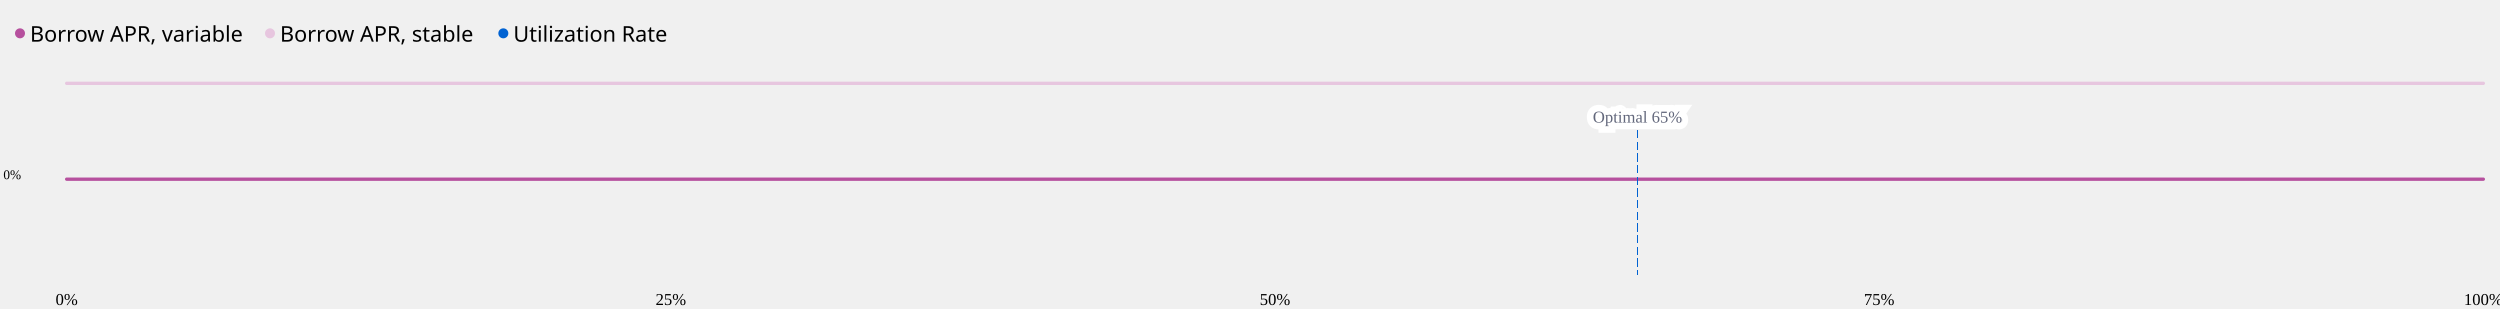
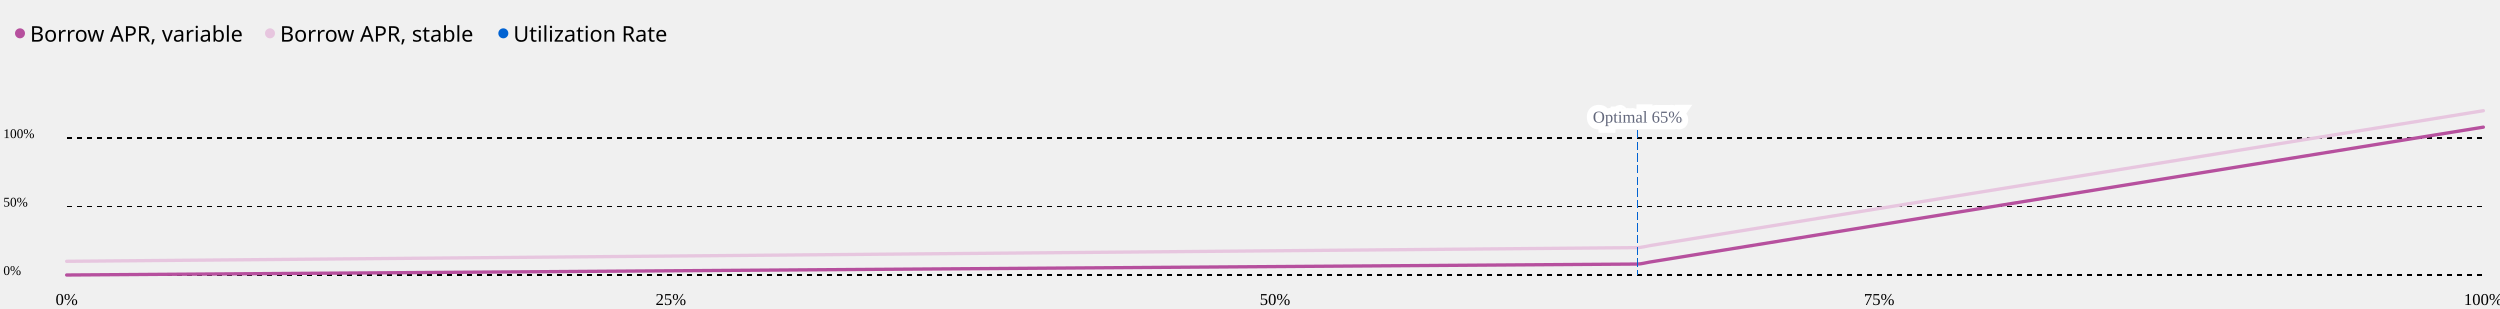
<svg xmlns="http://www.w3.org/2000/svg" style="background: white;" width="1500" height="185">
  <g style="color: black; font-size: 13px; font-family: sans-serif; transform: translate(18px, 25px);">
    <g>
      <circle r="3" cx="-6" cy="-5" style="fill: #B6509E" />
      <text>Borrow APR, variable</text>
    </g>
    <g style="transform: translateX(150px);">
      <circle r="3" cx="-6" cy="-5" style="fill: rgb(231, 198, 223)" />
      <text>Borrow APR, stable</text>
    </g>
    <g style="transform: translateX(290px);">
      <circle r="3" cx="-6" cy="-5" style="fill: rgb(0, 98, 210)" />
      <text>Utilization Rate</text>
    </g>
  </g>
  <g class="visx-group" transform="translate(40, 50)">
    <g class="visx-group visx-rows" transform="translate(0, 0)">
-       <line class="visx-line" x1="0" y1="57.5" x2="1450" y2="57.5" fill="transparent" shape-rendering="crispEdges" stroke="#000" stroke-width="1" stroke-dasharray="3,3" pointer-events="none" />
+       <line class="visx-line" x1="0" y1="115" x2="1450" y2="115" fill="transparent" shape-rendering="crispEdges" stroke="#000" stroke-width="1" stroke-dasharray="3,3" pointer-events="none" />
+       <line class="visx-line" x1="0" y1="73.929" x2="1450" y2="73.929" fill="transparent" shape-rendering="crispEdges" stroke="#000" stroke-width="1" stroke-dasharray="3,3" pointer-events="none" />
+       <line class="visx-line" x1="0" y1="32.857" x2="1450" y2="32.857" fill="transparent" shape-rendering="crispEdges" stroke="#000" stroke-width="1" stroke-dasharray="3,3" pointer-events="none" />
    </g>
-     <path class="visx-linepath" d="M0,57.5C2.417,57.5,4.833,57.5,7.25,57.5C9.667,57.5,12.083,57.5,14.5,57.5C16.917,57.5,19.333,57.5,21.75,57.5C24.167,57.5,26.583,57.5,29,57.5C31.417,57.5,33.833,57.5,36.25,57.5C38.667,57.5,41.083,57.5,43.5,57.5C45.917,57.5,48.333,57.5,50.75,57.5C53.167,57.5,55.583,57.5,58,57.5C60.417,57.5,62.833,57.5,65.25,57.5C67.667,57.5,70.083,57.5,72.5,57.5C74.917,57.5,77.333,57.5,79.75,57.5C82.167,57.5,84.583,57.5,87,57.5C89.417,57.5,91.833,57.5,94.25,57.5C96.667,57.5,99.083,57.5,101.5,57.5C103.917,57.5,106.333,57.5,108.75,57.5C111.167,57.5,113.583,57.5,116,57.5C118.417,57.5,120.833,57.5,123.25,57.5C125.667,57.5,128.083,57.5,130.5,57.5C132.917,57.5,135.333,57.5,137.75,57.5C140.167,57.5,142.583,57.5,145,57.5C147.417,57.5,149.833,57.5,152.25,57.5C154.667,57.5,157.083,57.5,159.5,57.5C161.917,57.5,164.333,57.5,166.75,57.5C169.167,57.5,171.583,57.5,174,57.5C176.417,57.5,178.833,57.5,181.25,57.5C183.667,57.5,186.083,57.5,188.5,57.5C190.917,57.5,193.333,57.5,195.75,57.5C198.167,57.5,200.583,57.5,203,57.5C205.417,57.5,207.833,57.5,210.25,57.5C212.667,57.5,215.083,57.5,217.5,57.5C219.917,57.5,222.333,57.5,224.75,57.5C227.167,57.5,229.583,57.5,232,57.5C234.417,57.5,236.833,57.5,239.25,57.5C241.667,57.5,244.083,57.5,246.5,57.5C248.917,57.5,251.333,57.5,253.75,57.5C256.167,57.5,258.583,57.5,261,57.5C263.417,57.5,265.833,57.5,268.25,57.5C270.667,57.5,273.083,57.5,275.5,57.5C277.917,57.5,280.333,57.5,282.75,57.5C285.167,57.5,287.583,57.5,290,57.5C292.417,57.5,294.833,57.5,297.25,57.5C299.667,57.5,302.083,57.5,304.5,57.5C306.917,57.5,309.333,57.5,311.75,57.5C314.167,57.5,316.583,57.5,319,57.5C321.417,57.5,323.833,57.5,326.25,57.5C328.667,57.5,331.083,57.5,333.5,57.5C335.917,57.5,338.333,57.5,340.75,57.5C343.167,57.5,345.583,57.5,348,57.5C350.417,57.5,352.833,57.5,355.25,57.5C357.667,57.5,360.083,57.5,362.5,57.5C364.917,57.5,367.333,57.5,369.75,57.5C372.167,57.5,374.583,57.5,377,57.5C379.417,57.5,381.833,57.5,384.25,57.5C386.667,57.5,389.083,57.5,391.5,57.5C393.917,57.5,396.333,57.5,398.75,57.5C401.167,57.5,403.583,57.5,406,57.5C408.417,57.5,410.833,57.5,413.25,57.5C415.667,57.5,418.083,57.5,420.5,57.5C422.917,57.5,425.333,57.5,427.75,57.5C430.167,57.5,432.583,57.5,435,57.5C437.417,57.5,439.833,57.5,442.25,57.5C444.667,57.5,447.083,57.5,449.5,57.5C451.917,57.5,454.333,57.5,456.75,57.5C459.167,57.5,461.583,57.5,464,57.5C466.417,57.5,468.833,57.5,471.25,57.5C473.667,57.5,476.083,57.5,478.5,57.5C480.917,57.5,483.333,57.5,485.75,57.5C488.167,57.5,490.583,57.5,493,57.5C495.417,57.5,497.833,57.5,500.25,57.5C502.667,57.5,505.083,57.5,507.5,57.5C509.917,57.5,512.333,57.5,514.75,57.5C517.167,57.5,519.583,57.5,522,57.5C524.417,57.5,526.833,57.5,529.25,57.5C531.667,57.5,534.083,57.5,536.5,57.5C538.917,57.5,541.333,57.5,543.75,57.5C546.167,57.5,548.583,57.5,551,57.5C553.417,57.5,555.833,57.5,558.25,57.5C560.667,57.5,563.083,57.5,565.5,57.5C567.917,57.5,570.333,57.5,572.75,57.5C575.167,57.5,577.583,57.5,580,57.5C582.417,57.5,584.833,57.5,587.25,57.5C589.667,57.5,592.083,57.5,594.5,57.5C596.917,57.5,599.333,57.5,601.75,57.5C604.167,57.5,606.583,57.5,609,57.5C611.417,57.5,613.833,57.5,616.25,57.5C618.667,57.5,621.083,57.5,623.5,57.5C625.917,57.5,628.333,57.5,630.75,57.5C633.167,57.5,635.583,57.5,638,57.5C640.417,57.5,642.833,57.5,645.25,57.5C647.667,57.5,650.083,57.5,652.5,57.5C654.917,57.5,657.333,57.5,659.75,57.5C662.167,57.5,664.583,57.5,667,57.5C669.417,57.5,671.833,57.5,674.25,57.5C676.667,57.5,679.083,57.5,681.5,57.5C683.917,57.5,686.333,57.5,688.75,57.5C691.167,57.5,693.583,57.5,696,57.5C698.417,57.5,700.833,57.5,703.25,57.5C705.667,57.5,708.083,57.5,710.5,57.5C712.917,57.5,715.333,57.5,717.75,57.5C720.167,57.5,722.583,57.5,725,57.5C727.417,57.5,729.833,57.5,732.25,57.5C734.667,57.5,737.083,57.5,739.5,57.5C741.917,57.5,744.333,57.5,746.75,57.5C749.167,57.5,751.583,57.5,754,57.5C756.417,57.5,758.833,57.5,761.25,57.5C763.667,57.5,766.083,57.5,768.5,57.5C770.917,57.5,773.333,57.5,775.75,57.5C778.167,57.5,780.583,57.5,783,57.5C785.417,57.5,787.833,57.5,790.25,57.5C792.667,57.5,795.083,57.5,797.5,57.5C799.917,57.5,802.333,57.5,804.75,57.5C807.167,57.5,809.583,57.5,812,57.5C814.417,57.5,816.833,57.5,819.25,57.5C821.667,57.5,824.083,57.5,826.5,57.5C828.917,57.5,831.333,57.5,833.75,57.5C836.167,57.5,838.583,57.5,841,57.5C843.417,57.5,845.833,57.5,848.25,57.5C850.667,57.5,853.083,57.5,855.5,57.5C857.917,57.5,860.333,57.5,862.75,57.5C865.167,57.5,867.583,57.5,870,57.5C872.417,57.5,874.833,57.5,877.25,57.5C879.667,57.5,882.083,57.5,884.5,57.5C886.917,57.5,889.333,57.5,891.75,57.5C894.167,57.5,896.583,57.5,899,57.5C901.417,57.5,903.833,57.5,906.25,57.5C908.667,57.5,911.083,57.5,913.5,57.5C915.917,57.5,918.333,57.5,920.75,57.5C923.167,57.5,925.583,57.5,928,57.5C930.417,57.5,932.833,57.5,935.25,57.5C937.667,57.5,940.083,57.5,942.5,57.5C944.917,57.5,947.333,57.5,949.75,57.5C952.167,57.5,954.583,57.5,957,57.5C959.417,57.5,961.833,57.5,964.25,57.5C966.667,57.5,969.083,57.5,971.5,57.5C973.917,57.5,976.333,57.5,978.75,57.5C981.167,57.5,983.583,57.5,986,57.5C988.417,57.5,990.833,57.5,993.25,57.5C995.667,57.5,998.083,57.5,1000.5,57.5C1002.917,57.5,1005.333,57.5,1007.75,57.5C1010.167,57.5,1012.583,57.5,1015,57.5C1017.417,57.5,1019.833,57.5,1022.25,57.5C1024.667,57.5,1027.083,57.5,1029.5,57.5C1031.917,57.5,1034.333,57.5,1036.75,57.5C1039.167,57.5,1041.583,57.5,1044,57.5C1046.417,57.5,1048.833,57.5,1051.25,57.5C1053.667,57.5,1056.083,57.5,1058.5,57.5C1060.917,57.5,1063.333,57.5,1065.75,57.5C1068.167,57.5,1070.583,57.5,1073,57.5C1075.417,57.5,1077.833,57.5,1080.25,57.5C1082.667,57.5,1085.083,57.5,1087.5,57.5C1089.917,57.5,1092.333,57.5,1094.75,57.5C1097.167,57.5,1099.583,57.5,1102,57.5C1104.417,57.5,1106.833,57.5,1109.25,57.5C1111.667,57.5,1114.083,57.5,1116.5,57.5C1118.917,57.5,1121.333,57.5,1123.75,57.5C1126.167,57.5,1128.583,57.5,1131,57.5C1133.417,57.5,1135.833,57.5,1138.25,57.5C1140.667,57.5,1143.083,57.5,1145.5,57.5C1147.917,57.5,1150.333,57.5,1152.75,57.5C1155.167,57.5,1157.583,57.5,1160,57.5C1162.417,57.5,1164.833,57.5,1167.25,57.5C1169.667,57.5,1172.083,57.5,1174.5,57.5C1176.917,57.5,1179.333,57.5,1181.75,57.5C1184.167,57.5,1186.583,57.5,1189,57.5C1191.417,57.5,1193.833,57.5,1196.25,57.5C1198.667,57.5,1201.083,57.5,1203.5,57.5C1205.917,57.5,1208.333,57.5,1210.75,57.5C1213.167,57.5,1215.583,57.5,1218,57.5C1220.417,57.5,1222.833,57.5,1225.25,57.5C1227.667,57.5,1230.083,57.5,1232.5,57.5C1234.917,57.5,1237.333,57.5,1239.75,57.5C1242.167,57.5,1244.583,57.5,1247,57.5C1249.417,57.5,1251.833,57.5,1254.25,57.5C1256.667,57.5,1259.083,57.5,1261.5,57.5C1263.917,57.5,1266.333,57.5,1268.75,57.5C1271.167,57.5,1273.583,57.5,1276,57.5C1278.417,57.5,1280.833,57.5,1283.25,57.5C1285.667,57.5,1288.083,57.5,1290.5,57.5C1292.917,57.5,1295.333,57.5,1297.75,57.5C1300.167,57.5,1302.583,57.5,1305,57.5C1307.417,57.5,1309.833,57.5,1312.25,57.5C1314.667,57.5,1317.083,57.5,1319.5,57.5C1321.917,57.5,1324.333,57.5,1326.75,57.5C1329.167,57.5,1331.583,57.5,1334,57.5C1336.417,57.5,1338.833,57.5,1341.25,57.5C1343.667,57.5,1346.083,57.5,1348.5,57.5C1350.917,57.5,1353.333,57.5,1355.75,57.5C1358.167,57.5,1360.583,57.5,1363,57.5C1365.417,57.5,1367.833,57.5,1370.25,57.5C1372.667,57.5,1375.083,57.5,1377.5,57.5C1379.917,57.5,1382.333,57.5,1384.75,57.5C1387.167,57.5,1389.583,57.5,1392,57.5C1394.417,57.5,1396.833,57.5,1399.25,57.5C1401.667,57.5,1404.083,57.5,1406.5,57.5C1408.917,57.5,1411.333,57.5,1413.75,57.5C1416.167,57.5,1418.583,57.5,1421,57.5C1423.417,57.5,1425.833,57.5,1428.25,57.5C1430.667,57.5,1433.083,57.5,1435.5,57.5C1437.917,57.5,1440.333,57.5,1442.75,57.5C1445.167,57.5,1447.583,57.5,1450,57.5" fill="transparent" stroke-linecap="round" stroke="#B6509E" stroke-width="2" />
-     <path class="visx-linepath" d="M0,0C2.417,0,4.833,0,7.25,0C9.667,0,12.083,0,14.5,0C16.917,0,19.333,0,21.75,0C24.167,0,26.583,0,29,0C31.417,0,33.833,0,36.25,0C38.667,0,41.083,0,43.5,0C45.917,0,48.333,0,50.75,0C53.167,0,55.583,0,58,0C60.417,0,62.833,0,65.25,0C67.667,0,70.083,0,72.5,0C74.917,0,77.333,0,79.75,0C82.167,0,84.583,0,87,0C89.417,0,91.833,0,94.25,0C96.667,0,99.083,0,101.5,0C103.917,0,106.333,0,108.75,0C111.167,0,113.583,0,116,0C118.417,0,120.833,0,123.25,0C125.667,0,128.083,0,130.5,0C132.917,0,135.333,0,137.75,0C140.167,0,142.583,0,145,0C147.417,0,149.833,0,152.25,0C154.667,0,157.083,0,159.5,0C161.917,0,164.333,0,166.75,0C169.167,0,171.583,0,174,0C176.417,0,178.833,0,181.25,0C183.667,0,186.083,0,188.5,0C190.917,0,193.333,0,195.75,0C198.167,0,200.583,0,203,0C205.417,0,207.833,0,210.25,0C212.667,0,215.083,0,217.5,0C219.917,0,222.333,0,224.75,0C227.167,0,229.583,0,232,0C234.417,0,236.833,0,239.25,0C241.667,0,244.083,0,246.5,0C248.917,0,251.333,0,253.75,0C256.167,0,258.583,0,261,0C263.417,0,265.833,0,268.25,0C270.667,0,273.083,0,275.5,0C277.917,0,280.333,0,282.75,0C285.167,0,287.583,0,290,0C292.417,0,294.833,0,297.25,0C299.667,0,302.083,0,304.5,0C306.917,0,309.333,0,311.75,0C314.167,0,316.583,0,319,0C321.417,0,323.833,0,326.25,0C328.667,0,331.083,0,333.5,0C335.917,0,338.333,0,340.75,0C343.167,0,345.583,0,348,0C350.417,0,352.833,0,355.25,0C357.667,0,360.083,0,362.5,0C364.917,0,367.333,0,369.75,0C372.167,0,374.583,0,377,0C379.417,0,381.833,0,384.25,0C386.667,0,389.083,0,391.5,0C393.917,0,396.333,0,398.75,0C401.167,0,403.583,0,406,0C408.417,0,410.833,0,413.25,0C415.667,0,418.083,0,420.5,0C422.917,0,425.333,0,427.75,0C430.167,0,432.583,0,435,0C437.417,0,439.833,0,442.25,0C444.667,0,447.083,0,449.5,0C451.917,0,454.333,0,456.75,0C459.167,0,461.583,0,464,0C466.417,0,468.833,0,471.25,0C473.667,0,476.083,0,478.5,0C480.917,0,483.333,0,485.75,0C488.167,0,490.583,0,493,0C495.417,0,497.833,0,500.25,0C502.667,0,505.083,0,507.5,0C509.917,0,512.333,0,514.75,0C517.167,0,519.583,0,522,0C524.417,0,526.833,0,529.25,0C531.667,0,534.083,0,536.5,0C538.917,0,541.333,0,543.75,0C546.167,0,548.583,0,551,0C553.417,0,555.833,0,558.25,0C560.667,0,563.083,0,565.5,0C567.917,0,570.333,0,572.75,0C575.167,0,577.583,0,580,0C582.417,0,584.833,0,587.25,0C589.667,0,592.083,0,594.5,0C596.917,0,599.333,0,601.75,0C604.167,0,606.583,0,609,0C611.417,0,613.833,0,616.25,0C618.667,0,621.083,0,623.5,0C625.917,0,628.333,0,630.75,0C633.167,0,635.583,0,638,0C640.417,0,642.833,0,645.25,0C647.667,0,650.083,0,652.5,0C654.917,0,657.333,0,659.75,0C662.167,0,664.583,0,667,0C669.417,0,671.833,0,674.25,0C676.667,0,679.083,0,681.5,0C683.917,0,686.333,0,688.75,0C691.167,0,693.583,0,696,0C698.417,0,700.833,0,703.25,0C705.667,0,708.083,0,710.5,0C712.917,0,715.333,0,717.75,0C720.167,0,722.583,0,725,0C727.417,0,729.833,0,732.25,0C734.667,0,737.083,0,739.5,0C741.917,0,744.333,0,746.75,0C749.167,0,751.583,0,754,0C756.417,0,758.833,0,761.25,0C763.667,0,766.083,0,768.5,0C770.917,0,773.333,0,775.75,0C778.167,0,780.583,0,783,0C785.417,0,787.833,0,790.25,0C792.667,0,795.083,0,797.5,0C799.917,0,802.333,0,804.75,0C807.167,0,809.583,0,812,0C814.417,0,816.833,0,819.25,0C821.667,0,824.083,0,826.5,0C828.917,0,831.333,0,833.75,0C836.167,0,838.583,0,841,0C843.417,0,845.833,0,848.25,0C850.667,0,853.083,0,855.5,0C857.917,0,860.333,0,862.75,0C865.167,0,867.583,0,870,0C872.417,0,874.833,0,877.25,0C879.667,0,882.083,0,884.5,0C886.917,0,889.333,0,891.75,0C894.167,0,896.583,0,899,0C901.417,0,903.833,0,906.25,0C908.667,0,911.083,0,913.5,0C915.917,0,918.333,0,920.75,0C923.167,0,925.583,0,928,0C930.417,0,932.833,0,935.25,0C937.667,0,940.083,0,942.5,0C944.917,0,947.333,0,949.75,0C952.167,0,954.583,0,957,0C959.417,0,961.833,0,964.25,0C966.667,0,969.083,0,971.5,0C973.917,0,976.333,0,978.75,0C981.167,0,983.583,0,986,0C988.417,0,990.833,0,993.25,0C995.667,0,998.083,0,1000.5,0C1002.917,0,1005.333,0,1007.75,0C1010.167,0,1012.583,0,1015,0C1017.417,0,1019.833,0,1022.25,0C1024.667,0,1027.083,0,1029.5,0C1031.917,0,1034.333,0,1036.75,0C1039.167,0,1041.583,0,1044,0C1046.417,0,1048.833,0,1051.25,0C1053.667,0,1056.083,0,1058.5,0C1060.917,0,1063.333,0,1065.75,0C1068.167,0,1070.583,0,1073,0C1075.417,0,1077.833,0,1080.25,0C1082.667,0,1085.083,0,1087.5,0C1089.917,0,1092.333,0,1094.75,0C1097.167,0,1099.583,0,1102,0C1104.417,0,1106.833,0,1109.25,0C1111.667,0,1114.083,0,1116.5,0C1118.917,0,1121.333,0,1123.75,0C1126.167,0,1128.583,0,1131,0C1133.417,0,1135.833,0,1138.25,0C1140.667,0,1143.083,0,1145.5,0C1147.917,0,1150.333,0,1152.75,0C1155.167,0,1157.583,0,1160,0C1162.417,0,1164.833,0,1167.25,0C1169.667,0,1172.083,0,1174.5,0C1176.917,0,1179.333,0,1181.75,0C1184.167,0,1186.583,0,1189,0C1191.417,0,1193.833,0,1196.25,0C1198.667,0,1201.083,0,1203.5,0C1205.917,0,1208.333,0,1210.75,0C1213.167,0,1215.583,0,1218,0C1220.417,0,1222.833,0,1225.25,0C1227.667,0,1230.083,0,1232.5,0C1234.917,0,1237.333,0,1239.75,0C1242.167,0,1244.583,0,1247,0C1249.417,0,1251.833,0,1254.25,0C1256.667,0,1259.083,0,1261.5,0C1263.917,0,1266.333,0,1268.75,0C1271.167,0,1273.583,0,1276,0C1278.417,0,1280.833,0,1283.25,0C1285.667,0,1288.083,0,1290.5,0C1292.917,0,1295.333,0,1297.75,0C1300.167,0,1302.583,0,1305,0C1307.417,0,1309.833,0,1312.25,0C1314.667,0,1317.083,0,1319.5,0C1321.917,0,1324.333,0,1326.75,0C1329.167,0,1331.583,0,1334,0C1336.417,0,1338.833,0,1341.25,0C1343.667,0,1346.083,0,1348.5,0C1350.917,0,1353.333,0,1355.75,0C1358.167,0,1360.583,0,1363,0C1365.417,0,1367.833,0,1370.25,0C1372.667,0,1375.083,0,1377.5,0C1379.917,0,1382.333,0,1384.75,0C1387.167,0,1389.583,0,1392,0C1394.417,0,1396.833,0,1399.25,0C1401.667,0,1404.083,0,1406.5,0C1408.917,0,1411.333,0,1413.75,0C1416.167,0,1418.583,0,1421,0C1423.417,0,1425.833,0,1428.25,0C1430.667,0,1433.083,0,1435.5,0C1437.917,0,1440.333,0,1442.75,0C1445.167,0,1447.583,0,1450,0" fill="transparent" stroke-linecap="round" stroke="#E7C6DF" stroke-width="2" />
+     <path class="visx-linepath" d="M0,115C2.417,114.983,4.833,114.966,7.25,114.949C9.667,114.933,12.083,114.916,14.5,114.899C16.917,114.882,19.333,114.865,21.75,114.848C24.167,114.832,26.583,114.815,29,114.798C31.417,114.781,33.833,114.764,36.25,114.747C38.667,114.73,41.083,114.714,43.5,114.697C45.917,114.68,48.333,114.663,50.75,114.646C53.167,114.629,55.583,114.612,58,114.596C60.417,114.579,62.833,114.562,65.25,114.545C67.667,114.528,70.083,114.511,72.5,114.495C74.917,114.478,77.333,114.461,79.75,114.444C82.167,114.427,84.583,114.41,87,114.393C89.417,114.377,91.833,114.36,94.25,114.343C96.667,114.326,99.083,114.309,101.5,114.292C103.917,114.275,106.333,114.259,108.75,114.242C111.167,114.225,113.583,114.208,116,114.191C118.417,114.174,120.833,114.158,123.25,114.141C125.667,114.124,128.083,114.107,130.5,114.09C132.917,114.073,135.333,114.056,137.75,114.04C140.167,114.023,142.583,114.006,145,113.989C147.417,113.972,149.833,113.955,152.25,113.938C154.667,113.922,157.083,113.905,159.5,113.888C161.917,113.871,164.333,113.854,166.75,113.837C169.167,113.821,171.583,113.804,174,113.787C176.417,113.77,178.833,113.753,181.25,113.736C183.667,113.719,186.083,113.703,188.5,113.686C190.917,113.669,193.333,113.652,195.75,113.635C198.167,113.618,200.583,113.601,203,113.585C205.417,113.568,207.833,113.551,210.25,113.534C212.667,113.517,215.083,113.5,217.5,113.484C219.917,113.467,222.333,113.45,224.75,113.433C227.167,113.416,229.583,113.399,232,113.382C234.417,113.366,236.833,113.349,239.25,113.332C241.667,113.315,244.083,113.298,246.5,113.281C248.917,113.264,251.333,113.248,253.75,113.231C256.167,113.214,258.583,113.197,261,113.18C263.417,113.163,265.833,113.147,268.25,113.13C270.667,113.113,273.083,113.096,275.5,113.079C277.917,113.062,280.333,113.045,282.75,113.029C285.167,113.012,287.583,112.995,290,112.978C292.417,112.961,294.833,112.944,297.25,112.927C299.667,112.911,302.083,112.894,304.5,112.877C306.917,112.86,309.333,112.843,311.75,112.826C314.167,112.81,316.583,112.793,319,112.776C321.417,112.759,323.833,112.742,326.25,112.725C328.667,112.708,331.083,112.692,333.5,112.675C335.917,112.658,338.333,112.641,340.75,112.624C343.167,112.607,345.583,112.59,348,112.574C350.417,112.557,352.833,112.54,355.25,112.523C357.667,112.506,360.083,112.489,362.5,112.473C364.917,112.456,367.333,112.439,369.75,112.422C372.167,112.405,374.583,112.388,377,112.371C379.417,112.355,381.833,112.338,384.25,112.321C386.667,112.304,389.083,112.287,391.5,112.27C393.917,112.253,396.333,112.237,398.75,112.22C401.167,112.203,403.583,112.186,406,112.169C408.417,112.152,410.833,112.136,413.25,112.119C415.667,112.102,418.083,112.085,420.5,112.068C422.917,112.051,425.333,112.034,427.75,112.018C430.167,112.001,432.583,111.984,435,111.967C437.417,111.95,439.833,111.933,442.25,111.916C444.667,111.9,447.083,111.883,449.5,111.866C451.917,111.849,454.333,111.832,456.75,111.815C459.167,111.799,461.583,111.782,464,111.765C466.417,111.748,468.833,111.731,471.25,111.714C473.667,111.697,476.083,111.681,478.5,111.664C480.917,111.647,483.333,111.63,485.75,111.613C488.167,111.596,490.583,111.579,493,111.563C495.417,111.546,497.833,111.529,500.25,111.512C502.667,111.495,505.083,111.478,507.5,111.462C509.917,111.445,512.333,111.428,514.75,111.411C517.167,111.394,519.583,111.377,522,111.36C524.417,111.344,526.833,111.327,529.25,111.31C531.667,111.293,534.083,111.276,536.5,111.259C538.917,111.242,541.333,111.226,543.75,111.209C546.167,111.192,548.583,111.175,551,111.158C553.417,111.141,555.833,111.125,558.25,111.108C560.667,111.091,563.083,111.074,565.5,111.057C567.917,111.04,570.333,111.023,572.75,111.007C575.167,110.99,577.583,110.973,580,110.956C582.417,110.939,584.833,110.922,587.25,110.905C589.667,110.889,592.083,110.872,594.5,110.855C596.917,110.838,599.333,110.821,601.75,110.804C604.167,110.788,606.583,110.771,609,110.754C611.417,110.737,613.833,110.72,616.25,110.703C618.667,110.686,621.083,110.67,623.5,110.653C625.917,110.636,628.333,110.619,630.75,110.602C633.167,110.585,635.583,110.568,638,110.552C640.417,110.535,642.833,110.518,645.25,110.501C647.667,110.484,650.083,110.467,652.5,110.451C654.917,110.434,657.333,110.417,659.75,110.4C662.167,110.383,664.583,110.366,667,110.349C669.417,110.333,671.833,110.316,674.25,110.299C676.667,110.282,679.083,110.265,681.5,110.248C683.917,110.232,686.333,110.215,688.75,110.198C691.167,110.181,693.583,110.164,696,110.147C698.417,110.13,700.833,110.114,703.25,110.097C705.667,110.08,708.083,110.063,710.5,110.046C712.917,110.029,715.333,110.012,717.75,109.996C720.167,109.979,722.583,109.962,725,109.945C727.417,109.928,729.833,109.911,732.25,109.895C734.667,109.878,737.083,109.861,739.5,109.844C741.917,109.827,744.333,109.81,746.75,109.793C749.167,109.777,751.583,109.76,754,109.743C756.417,109.726,758.833,109.709,761.25,109.692C763.667,109.675,766.083,109.659,768.5,109.642C770.917,109.625,773.333,109.608,775.75,109.591C778.167,109.574,780.583,109.558,783,109.541C785.417,109.524,787.833,109.507,790.25,109.49C792.667,109.473,795.083,109.456,797.5,109.44C799.917,109.423,802.333,109.406,804.75,109.389C807.167,109.372,809.583,109.355,812,109.338C814.417,109.322,816.833,109.305,819.25,109.288C821.667,109.271,824.083,109.254,826.5,109.237C828.917,109.221,831.333,109.204,833.75,109.187C836.167,109.17,838.583,109.153,841,109.136C843.417,109.119,845.833,109.103,848.25,109.086C850.667,109.069,853.083,109.052,855.5,109.035C857.917,109.018,860.333,109.001,862.75,108.985C865.167,108.968,867.583,108.951,870,108.934C872.417,108.917,874.833,108.9,877.25,108.884C879.667,108.867,882.083,108.85,884.5,108.833C886.917,108.816,889.333,108.799,891.75,108.782C894.167,108.766,896.583,108.749,899,108.732C901.417,108.715,903.833,108.698,906.25,108.681C908.667,108.664,911.083,108.648,913.5,108.631C915.917,108.614,918.333,108.597,920.75,108.58C923.167,108.563,925.583,108.547,928,108.53C930.417,108.513,932.833,108.496,935.25,108.479C937.667,108.462,940.083,108.462,942.5,108.429C944.917,108.395,947.333,107.646,949.75,107.255C952.167,106.864,954.583,106.473,957,106.082C959.417,105.69,961.833,105.299,964.25,104.908C966.667,104.517,969.083,104.126,971.5,103.735C973.917,103.344,976.333,102.952,978.75,102.561C981.167,102.17,983.583,101.779,986,101.388C988.417,100.997,990.833,100.605,993.25,100.214C995.667,99.823,998.083,99.432,1000.5,99.041C1002.917,98.65,1005.333,98.259,1007.75,97.867C1010.167,97.476,1012.583,97.085,1015,96.694C1017.417,96.303,1019.833,95.912,1022.25,95.52C1024.667,95.129,1027.083,94.738,1029.5,94.347C1031.917,93.956,1034.333,93.565,1036.75,93.173C1039.167,92.782,1041.583,92.391,1044,92C1046.417,91.609,1048.833,91.218,1051.25,90.827C1053.667,90.435,1056.083,90.044,1058.5,89.653C1060.917,89.262,1063.333,88.871,1065.75,88.48C1068.167,88.088,1070.583,87.697,1073,87.306C1075.417,86.915,1077.833,86.524,1080.25,86.133C1082.667,85.741,1085.083,85.35,1087.5,84.959C1089.917,84.568,1092.333,84.177,1094.75,83.786C1097.167,83.395,1099.583,83.003,1102,82.612C1104.417,82.221,1106.833,81.83,1109.25,81.439C1111.667,81.048,1114.083,80.656,1116.5,80.265C1118.917,79.874,1121.333,79.483,1123.75,79.092C1126.167,78.701,1128.583,78.31,1131,77.918C1133.417,77.527,1135.833,77.136,1138.25,76.745C1140.667,76.354,1143.083,75.963,1145.5,75.571C1147.917,75.18,1150.333,74.789,1152.75,74.398C1155.167,74.007,1157.583,73.616,1160,73.224C1162.417,72.833,1164.833,72.442,1167.25,72.051C1169.667,71.66,1172.083,71.269,1174.5,70.878C1176.917,70.486,1179.333,70.095,1181.75,69.704C1184.167,69.313,1186.583,68.922,1189,68.531C1191.417,68.139,1193.833,67.748,1196.25,67.357C1198.667,66.966,1201.083,66.575,1203.5,66.184C1205.917,65.793,1208.333,65.401,1210.75,65.01C1213.167,64.619,1215.583,64.228,1218,63.837C1220.417,63.446,1222.833,63.054,1225.25,62.663C1227.667,62.272,1230.083,61.881,1232.5,61.49C1234.917,61.099,1237.333,60.707,1239.75,60.316C1242.167,59.925,1244.583,59.534,1247,59.143C1249.417,58.752,1251.833,58.361,1254.25,57.969C1256.667,57.578,1259.083,57.187,1261.5,56.796C1263.917,56.405,1266.333,56.014,1268.75,55.622C1271.167,55.231,1273.583,54.84,1276,54.449C1278.417,54.058,1280.833,53.667,1283.25,53.276C1285.667,52.884,1288.083,52.493,1290.5,52.102C1292.917,51.711,1295.333,51.32,1297.75,50.929C1300.167,50.537,1302.583,50.146,1305,49.755C1307.417,49.364,1309.833,48.973,1312.25,48.582C1314.667,48.19,1317.083,47.799,1319.5,47.408C1321.917,47.017,1324.333,46.626,1326.75,46.235C1329.167,45.844,1331.583,45.452,1334,45.061C1336.417,44.67,1338.833,44.279,1341.25,43.888C1343.667,43.497,1346.083,43.105,1348.5,42.714C1350.917,42.323,1353.333,41.932,1355.75,41.541C1358.167,41.15,1360.583,40.759,1363,40.367C1365.417,39.976,1367.833,39.585,1370.25,39.194C1372.667,38.803,1375.083,38.412,1377.5,38.02C1379.917,37.629,1382.333,37.238,1384.75,36.847C1387.167,36.456,1389.583,36.065,1392,35.673C1394.417,35.282,1396.833,34.891,1399.25,34.5C1401.667,34.109,1404.083,33.718,1406.5,33.327C1408.917,32.935,1411.333,32.544,1413.75,32.153C1416.167,31.762,1418.583,31.371,1421,30.98C1423.417,30.588,1425.833,30.197,1428.25,29.806C1430.667,29.415,1433.083,29.024,1435.5,28.633C1437.917,28.241,1440.333,27.85,1442.75,27.459C1445.167,27.068,1447.583,26.677,1450,26.286" fill="transparent" stroke-linecap="round" stroke="#B6509E" stroke-width="2" />
+     <path class="visx-linepath" d="M0,106.786C2.417,106.765,4.833,106.744,7.25,106.723C9.667,106.701,12.083,106.68,14.5,106.659C16.917,106.638,19.333,106.617,21.75,106.596C24.167,106.575,26.583,106.554,29,106.533C31.417,106.512,33.833,106.491,36.25,106.47C38.667,106.449,41.083,106.428,43.5,106.407C45.917,106.386,48.333,106.364,50.75,106.343C53.167,106.322,55.583,106.301,58,106.28C60.417,106.259,62.833,106.238,65.25,106.217C67.667,106.196,70.083,106.175,72.5,106.154C74.917,106.133,77.333,106.112,79.75,106.091C82.167,106.07,84.583,106.049,87,106.027C89.417,106.006,91.833,105.985,94.25,105.964C96.667,105.943,99.083,105.922,101.5,105.901C103.917,105.88,106.333,105.859,108.75,105.838C111.167,105.817,113.583,105.796,116,105.775C118.417,105.754,120.833,105.733,123.25,105.712C125.667,105.69,128.083,105.669,130.5,105.648C132.917,105.627,135.333,105.606,137.75,105.585C140.167,105.564,142.583,105.543,145,105.522C147.417,105.501,149.833,105.48,152.25,105.459C154.667,105.438,157.083,105.417,159.5,105.396C161.917,105.375,164.333,105.353,166.75,105.332C169.167,105.311,171.583,105.29,174,105.269C176.417,105.248,178.833,105.227,181.25,105.206C183.667,105.185,186.083,105.164,188.5,105.143C190.917,105.122,193.333,105.101,195.75,105.08C198.167,105.059,200.583,105.038,203,105.016C205.417,104.995,207.833,104.974,210.25,104.953C212.667,104.932,215.083,104.911,217.5,104.89C219.917,104.869,222.333,104.848,224.75,104.827C227.167,104.806,229.583,104.785,232,104.764C234.417,104.743,236.833,104.722,239.25,104.701C241.667,104.679,244.083,104.658,246.5,104.637C248.917,104.616,251.333,104.595,253.75,104.574C256.167,104.553,258.583,104.532,261,104.511C263.417,104.49,265.833,104.469,268.25,104.448C270.667,104.427,273.083,104.406,275.5,104.385C277.917,104.364,280.333,104.342,282.75,104.321C285.167,104.3,287.583,104.279,290,104.258C292.417,104.237,294.833,104.216,297.25,104.195C299.667,104.174,302.083,104.153,304.5,104.132C306.917,104.111,309.333,104.09,311.75,104.069C314.167,104.048,316.583,104.027,319,104.005C321.417,103.984,323.833,103.963,326.25,103.942C328.667,103.921,331.083,103.9,333.5,103.879C335.917,103.858,338.333,103.837,340.75,103.816C343.167,103.795,345.583,103.774,348,103.753C350.417,103.732,352.833,103.711,355.25,103.69C357.667,103.668,360.083,103.647,362.5,103.626C364.917,103.605,367.333,103.584,369.75,103.563C372.167,103.542,374.583,103.521,377,103.5C379.417,103.479,381.833,103.458,384.25,103.437C386.667,103.416,389.083,103.395,391.5,103.374C393.917,103.353,396.333,103.332,398.75,103.31C401.167,103.289,403.583,103.268,406,103.247C408.417,103.226,410.833,103.205,413.25,103.184C415.667,103.163,418.083,103.142,420.5,103.121C422.917,103.1,425.333,103.079,427.75,103.058C430.167,103.037,432.583,103.016,435,102.995C437.417,102.973,439.833,102.952,442.25,102.931C444.667,102.91,447.083,102.889,449.5,102.868C451.917,102.847,454.333,102.826,456.75,102.805C459.167,102.784,461.583,102.763,464,102.742C466.417,102.721,468.833,102.7,471.25,102.679C473.667,102.658,476.083,102.636,478.5,102.615C480.917,102.594,483.333,102.573,485.75,102.552C488.167,102.531,490.583,102.51,493,102.489C495.417,102.468,497.833,102.447,500.25,102.426C502.667,102.405,505.083,102.384,507.5,102.363C509.917,102.342,512.333,102.321,514.75,102.299C517.167,102.278,519.583,102.257,522,102.236C524.417,102.215,526.833,102.194,529.25,102.173C531.667,102.152,534.083,102.131,536.5,102.11C538.917,102.089,541.333,102.068,543.75,102.047C546.167,102.026,548.583,102.005,551,101.984C553.417,101.962,555.833,101.941,558.25,101.92C560.667,101.899,563.083,101.878,565.5,101.857C567.917,101.836,570.333,101.815,572.75,101.794C575.167,101.773,577.583,101.752,580,101.731C582.417,101.71,584.833,101.689,587.25,101.668C589.667,101.647,592.083,101.625,594.5,101.604C596.917,101.583,599.333,101.562,601.75,101.541C604.167,101.52,606.583,101.499,609,101.478C611.417,101.457,613.833,101.436,616.25,101.415C618.667,101.394,621.083,101.373,623.5,101.352C625.917,101.331,628.333,101.31,630.75,101.288C633.167,101.267,635.583,101.246,638,101.225C640.417,101.204,642.833,101.183,645.25,101.162C647.667,101.141,650.083,101.12,652.5,101.099C654.917,101.078,657.333,101.057,659.75,101.036C662.167,101.015,664.583,100.994,667,100.973C669.417,100.951,671.833,100.93,674.25,100.909C676.667,100.888,679.083,100.867,681.5,100.846C683.917,100.825,686.333,100.804,688.75,100.783C691.167,100.762,693.583,100.741,696,100.72C698.417,100.699,700.833,100.678,703.25,100.657C705.667,100.636,708.083,100.614,710.5,100.593C712.917,100.572,715.333,100.551,717.75,100.53C720.167,100.509,722.583,100.488,725,100.467C727.417,100.446,729.833,100.425,732.25,100.404C734.667,100.383,737.083,100.362,739.5,100.341C741.917,100.32,744.333,100.299,746.75,100.277C749.167,100.256,751.583,100.235,754,100.214C756.417,100.193,758.833,100.172,761.25,100.151C763.667,100.13,766.083,100.109,768.5,100.088C770.917,100.067,773.333,100.046,775.75,100.025C778.167,100.004,780.583,99.983,783,99.962C785.417,99.94,787.833,99.919,790.25,99.898C792.667,99.877,795.083,99.856,797.5,99.835C799.917,99.814,802.333,99.793,804.75,99.772C807.167,99.751,809.583,99.73,812,99.709C814.417,99.688,816.833,99.667,819.25,99.646C821.667,99.625,824.083,99.603,826.5,99.582C828.917,99.561,831.333,99.54,833.75,99.519C836.167,99.498,838.583,99.477,841,99.456C843.417,99.435,845.833,99.414,848.25,99.393C850.667,99.372,853.083,99.351,855.5,99.33C857.917,99.309,860.333,99.288,862.75,99.266C865.167,99.245,867.583,99.224,870,99.203C872.417,99.182,874.833,99.161,877.25,99.14C879.667,99.119,882.083,99.098,884.5,99.077C886.917,99.056,889.333,99.035,891.75,99.014C894.167,98.993,896.583,98.972,899,98.951C901.417,98.929,903.833,98.908,906.25,98.887C908.667,98.866,911.083,98.845,913.5,98.824C915.917,98.803,918.333,98.782,920.75,98.761C923.167,98.74,925.583,98.719,928,98.698C930.417,98.677,932.833,98.656,935.25,98.635C937.667,98.614,940.083,98.614,942.5,98.571C944.917,98.529,947.333,97.789,949.75,97.398C952.167,97.007,954.583,96.616,957,96.224C959.417,95.833,961.833,95.442,964.25,95.051C966.667,94.66,969.083,94.269,971.5,93.878C973.917,93.486,976.333,93.095,978.75,92.704C981.167,92.313,983.583,91.922,986,91.531C988.417,91.139,990.833,90.748,993.25,90.357C995.667,89.966,998.083,89.575,1000.5,89.184C1002.917,88.793,1005.333,88.401,1007.75,88.01C1010.167,87.619,1012.583,87.228,1015,86.837C1017.417,86.446,1019.833,86.054,1022.25,85.663C1024.667,85.272,1027.083,84.881,1029.5,84.49C1031.917,84.099,1034.333,83.707,1036.75,83.316C1039.167,82.925,1041.583,82.534,1044,82.143C1046.417,81.752,1048.833,81.361,1051.25,80.969C1053.667,80.578,1056.083,80.187,1058.5,79.796C1060.917,79.405,1063.333,79.014,1065.75,78.622C1068.167,78.231,1070.583,77.84,1073,77.449C1075.417,77.058,1077.833,76.667,1080.25,76.276C1082.667,75.884,1085.083,75.493,1087.5,75.102C1089.917,74.711,1092.333,74.32,1094.75,73.929C1097.167,73.537,1099.583,73.146,1102,72.755C1104.417,72.364,1106.833,71.973,1109.25,71.582C1111.667,71.19,1114.083,70.799,1116.5,70.408C1118.917,70.017,1121.333,69.626,1123.75,69.235C1126.167,68.844,1128.583,68.452,1131,68.061C1133.417,67.67,1135.833,67.279,1138.25,66.888C1140.667,66.497,1143.083,66.105,1145.5,65.714C1147.917,65.323,1150.333,64.932,1152.75,64.541C1155.167,64.15,1157.583,63.759,1160,63.367C1162.417,62.976,1164.833,62.585,1167.25,62.194C1169.667,61.803,1172.083,61.412,1174.5,61.02C1176.917,60.629,1179.333,60.238,1181.75,59.847C1184.167,59.456,1186.583,59.065,1189,58.673C1191.417,58.282,1193.833,57.891,1196.25,57.5C1198.667,57.109,1201.083,56.718,1203.5,56.327C1205.917,55.935,1208.333,55.544,1210.75,55.153C1213.167,54.762,1215.583,54.371,1218,53.98C1220.417,53.588,1222.833,53.197,1225.25,52.806C1227.667,52.415,1230.083,52.024,1232.5,51.633C1234.917,51.241,1237.333,50.85,1239.75,50.459C1242.167,50.068,1244.583,49.677,1247,49.286C1249.417,48.895,1251.833,48.503,1254.25,48.112C1256.667,47.721,1259.083,47.33,1261.5,46.939C1263.917,46.548,1266.333,46.156,1268.75,45.765C1271.167,45.374,1273.583,44.983,1276,44.592C1278.417,44.201,1280.833,43.81,1283.25,43.418C1285.667,43.027,1288.083,42.636,1290.5,42.245C1292.917,41.854,1295.333,41.463,1297.75,41.071C1300.167,40.68,1302.583,40.289,1305,39.898C1307.417,39.507,1309.833,39.116,1312.25,38.724C1314.667,38.333,1317.083,37.942,1319.5,37.551C1321.917,37.16,1324.333,36.769,1326.75,36.378C1329.167,35.986,1331.583,35.595,1334,35.204C1336.417,34.813,1338.833,34.422,1341.25,34.031C1343.667,33.639,1346.083,33.248,1348.5,32.857C1350.917,32.466,1353.333,32.075,1355.75,31.684C1358.167,31.293,1360.583,30.901,1363,30.51C1365.417,30.119,1367.833,29.728,1370.25,29.337C1372.667,28.946,1375.083,28.554,1377.5,28.163C1379.917,27.772,1382.333,27.381,1384.75,26.99C1387.167,26.599,1389.583,26.207,1392,25.816C1394.417,25.425,1396.833,25.034,1399.25,24.643C1401.667,24.252,1404.083,23.861,1406.5,23.469C1408.917,23.078,1411.333,22.687,1413.75,22.296C1416.167,21.905,1418.583,21.514,1421,21.122C1423.417,20.731,1425.833,20.34,1428.25,19.949C1430.667,19.558,1433.083,19.167,1435.5,18.776C1437.917,18.384,1440.333,17.993,1442.75,17.602C1445.167,17.211,1447.583,16.82,1450,16.429" fill="transparent" stroke-linecap="round" stroke="#E7C6DF" stroke-width="2" />
    <g class="visx-group visx-axis visx-axis-bottom" transform="translate(0, 115)">
      <g class="visx-group visx-axis-tick" transform="translate(0, 0)">
        <line class="visx-line" x1="0" y1="0" x2="0" y2="8" fill="transparent" shape-rendering="crispEdges" stroke="#000" stroke-width="0" stroke-linecap="square" />
        <svg x="0" y="0" font-size="10" style="overflow:visible">
          <text transform="" x="0" y="18" fill="#000" font-size="10" text-anchor="middle">
            <tspan x="0" dy="0em">0%</tspan>
          </text>
        </svg>
      </g>
      <g class="visx-group visx-axis-tick" transform="translate(0, 0)">
        <line class="visx-line" x1="362.5" y1="0" x2="362.5" y2="8" fill="transparent" shape-rendering="crispEdges" stroke="#000" stroke-width="0" stroke-linecap="square" />
        <svg x="0" y="0" font-size="10" style="overflow:visible">
          <text transform="" x="362.5" y="18" fill="#000" font-size="10" text-anchor="middle">
            <tspan x="362.5" dy="0em">25%</tspan>
          </text>
        </svg>
      </g>
      <g class="visx-group visx-axis-tick" transform="translate(0, 0)">
        <line class="visx-line" x1="725" y1="0" x2="725" y2="8" fill="transparent" shape-rendering="crispEdges" stroke="#000" stroke-width="0" stroke-linecap="square" />
        <svg x="0" y="0" font-size="10" style="overflow:visible">
          <text transform="" x="725" y="18" fill="#000" font-size="10" text-anchor="middle">
            <tspan x="725" dy="0em">50%</tspan>
          </text>
        </svg>
      </g>
      <g class="visx-group visx-axis-tick" transform="translate(0, 0)">
        <line class="visx-line" x1="1087.5" y1="0" x2="1087.5" y2="8" fill="transparent" shape-rendering="crispEdges" stroke="#000" stroke-width="0" stroke-linecap="square" />
        <svg x="0" y="0" font-size="10" style="overflow:visible">
          <text transform="" x="1087.5" y="18" fill="#000" font-size="10" text-anchor="middle">
            <tspan x="1087.5" dy="0em">75%</tspan>
          </text>
        </svg>
      </g>
      <g class="visx-group visx-axis-tick" transform="translate(0, 0)">
        <line class="visx-line" x1="1450" y1="0" x2="1450" y2="8" fill="transparent" shape-rendering="crispEdges" stroke="#000" stroke-width="0" stroke-linecap="square" />
        <svg x="0" y="0" font-size="10" style="overflow:visible">
          <text transform="" x="1450" y="18" fill="#000" font-size="10" text-anchor="middle">
            <tspan x="1450" dy="0em">100%</tspan>
          </text>
        </svg>
      </g>
      <line class="visx-line visx-axis-line" x1="0.5" y1="0" x2="1450.5" y2="0" fill="transparent" shape-rendering="crispEdges" stroke="#222" stroke-width="0" />
    </g>
    <g class="visx-group visx-axis visx-axis-left" transform="translate(0, 0)">
      <g class="visx-group visx-axis-tick" transform="translate(0, 0)">
-         <line class="visx-line" x1="0" y1="57.5" x2="-8" y2="57.5" fill="transparent" shape-rendering="crispEdges" stroke="#222" stroke-width="0" stroke-linecap="square" />
+         <line class="visx-line" x1="0" y1="115" x2="-8" y2="115" fill="transparent" shape-rendering="crispEdges" stroke="#222" stroke-width="0" stroke-linecap="square" />
        <svg x="-30" y="0" font-size="8" style="overflow:visible">
-           <text transform="" x="-8" y="57.5" fill="#000" font-size="8" text-anchor="start">
+           <text transform="" x="-8" y="115" fill="#000" font-size="8" text-anchor="start">
            <tspan x="-8" dy="0em">0%</tspan>
+           </text>
+         </svg>
+       </g>
+       <g class="visx-group visx-axis-tick" transform="translate(0, 0)">
+         <line class="visx-line" x1="0" y1="73.929" x2="-8" y2="73.929" fill="transparent" shape-rendering="crispEdges" stroke="#222" stroke-width="0" stroke-linecap="square" />
+         <svg x="-30" y="0" font-size="8" style="overflow:visible">
+           <text transform="" x="-8" y="73.929" fill="#000" font-size="8" text-anchor="start">
+             <tspan x="-8" dy="0em">50%</tspan>
+           </text>
+         </svg>
+       </g>
+       <g class="visx-group visx-axis-tick" transform="translate(0, 0)">
+         <line class="visx-line" x1="0" y1="32.857" x2="-8" y2="32.857" fill="transparent" shape-rendering="crispEdges" stroke="#222" stroke-width="0" stroke-linecap="square" />
+         <svg x="-30" y="0" font-size="8" style="overflow:visible">
+           <text transform="" x="-8" y="32.857" fill="#000" font-size="8" text-anchor="start">
+             <tspan x="-8" dy="0em">100%</tspan>
          </text>
        </svg>
      </g>
      <line class="visx-line visx-axis-line" x1="0" y1="115.5" x2="0" y2="0.5" fill="transparent" shape-rendering="crispEdges" stroke="#222" stroke-width="0" />
    </g>
    <rect class="visx-bar" width="1450" height="115" fill="transparent" />
    <line class="visx-line" x1="942.5" y1="28" x2="942.5" y2="115" fill="transparent" shape-rendering="crispEdges" stroke="#0062D2" stroke-width="1" pointer-events="none" stroke-dasharray="5,2" />
    <svg x="0" y="0" font-size="10px" style="overflow:visible">
      <text transform="" x="942.5" y="20" font-size="10px" fill="#fff" stroke="#fff" stroke-width="0.8em" text-anchor="middle">
        <tspan x="942.5" dy="0.355em">Optimal 65%</tspan>
      </text>
    </svg>
    <svg x="0" y="0" font-size="10px" style="overflow:visible">
      <text transform="" x="942.5" y="20" font-size="10px" fill="#62677B" text-anchor="middle">
        <tspan x="942.5" dy="0.355em">Optimal 65%</tspan>
      </text>
    </svg>
  </g>
</svg>
